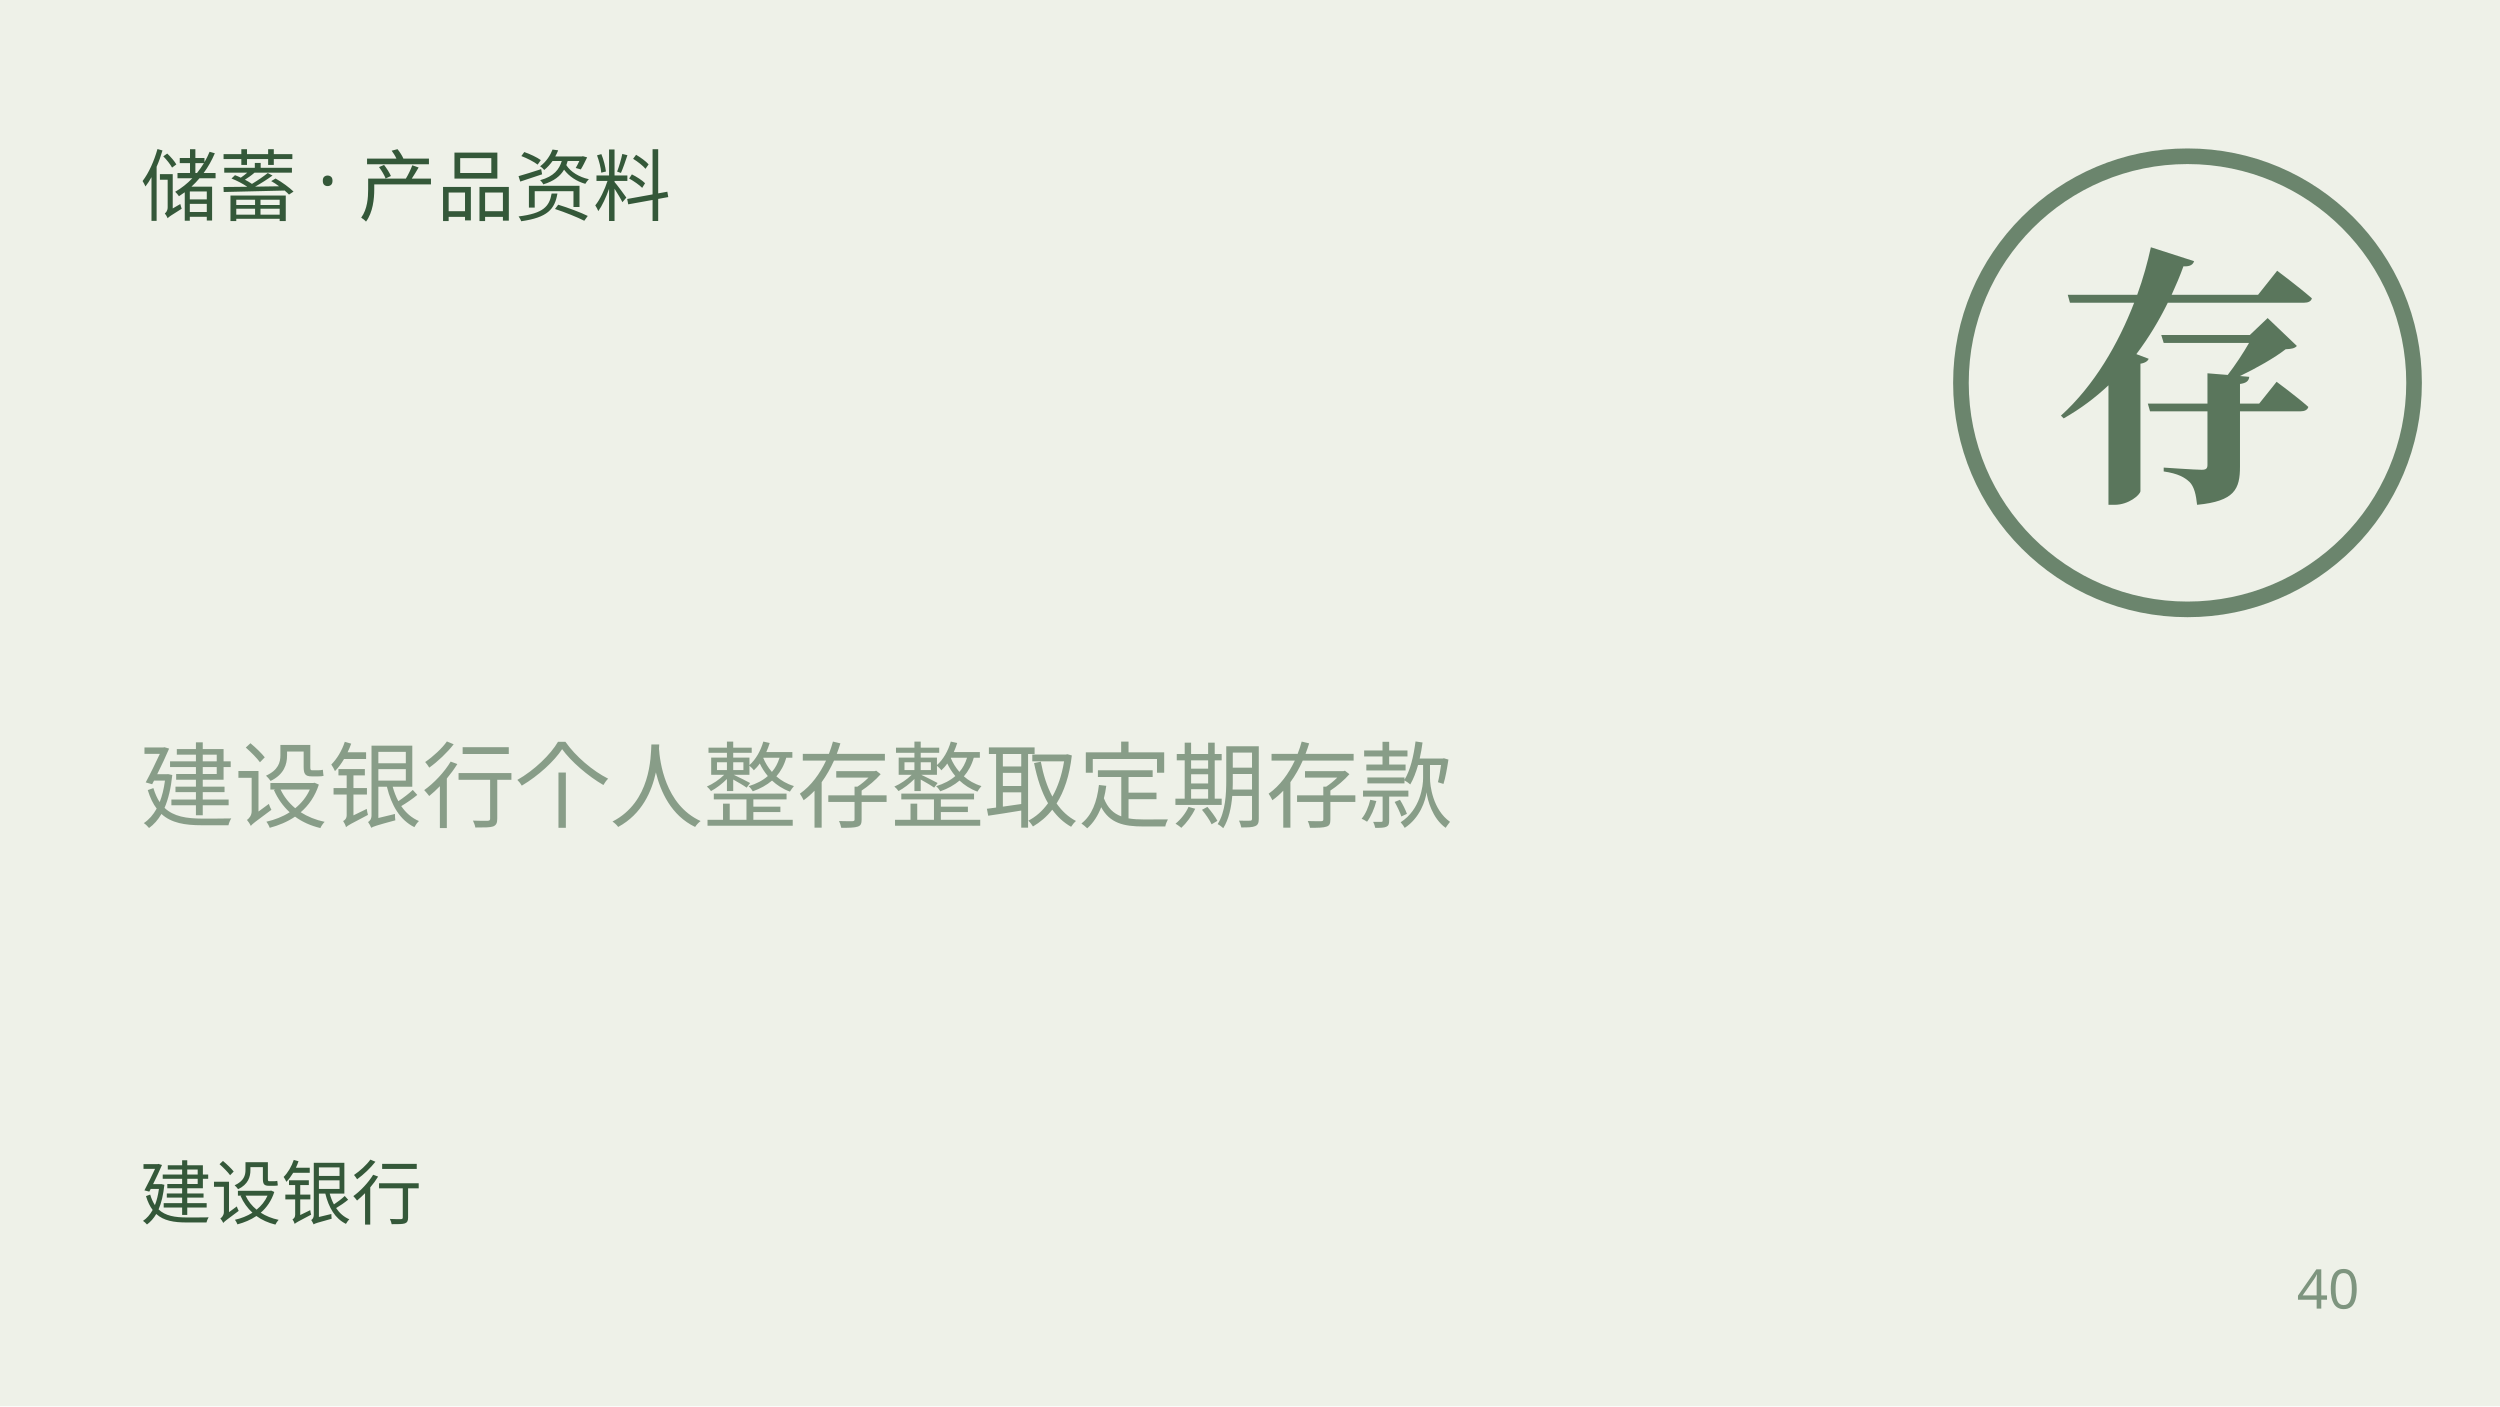
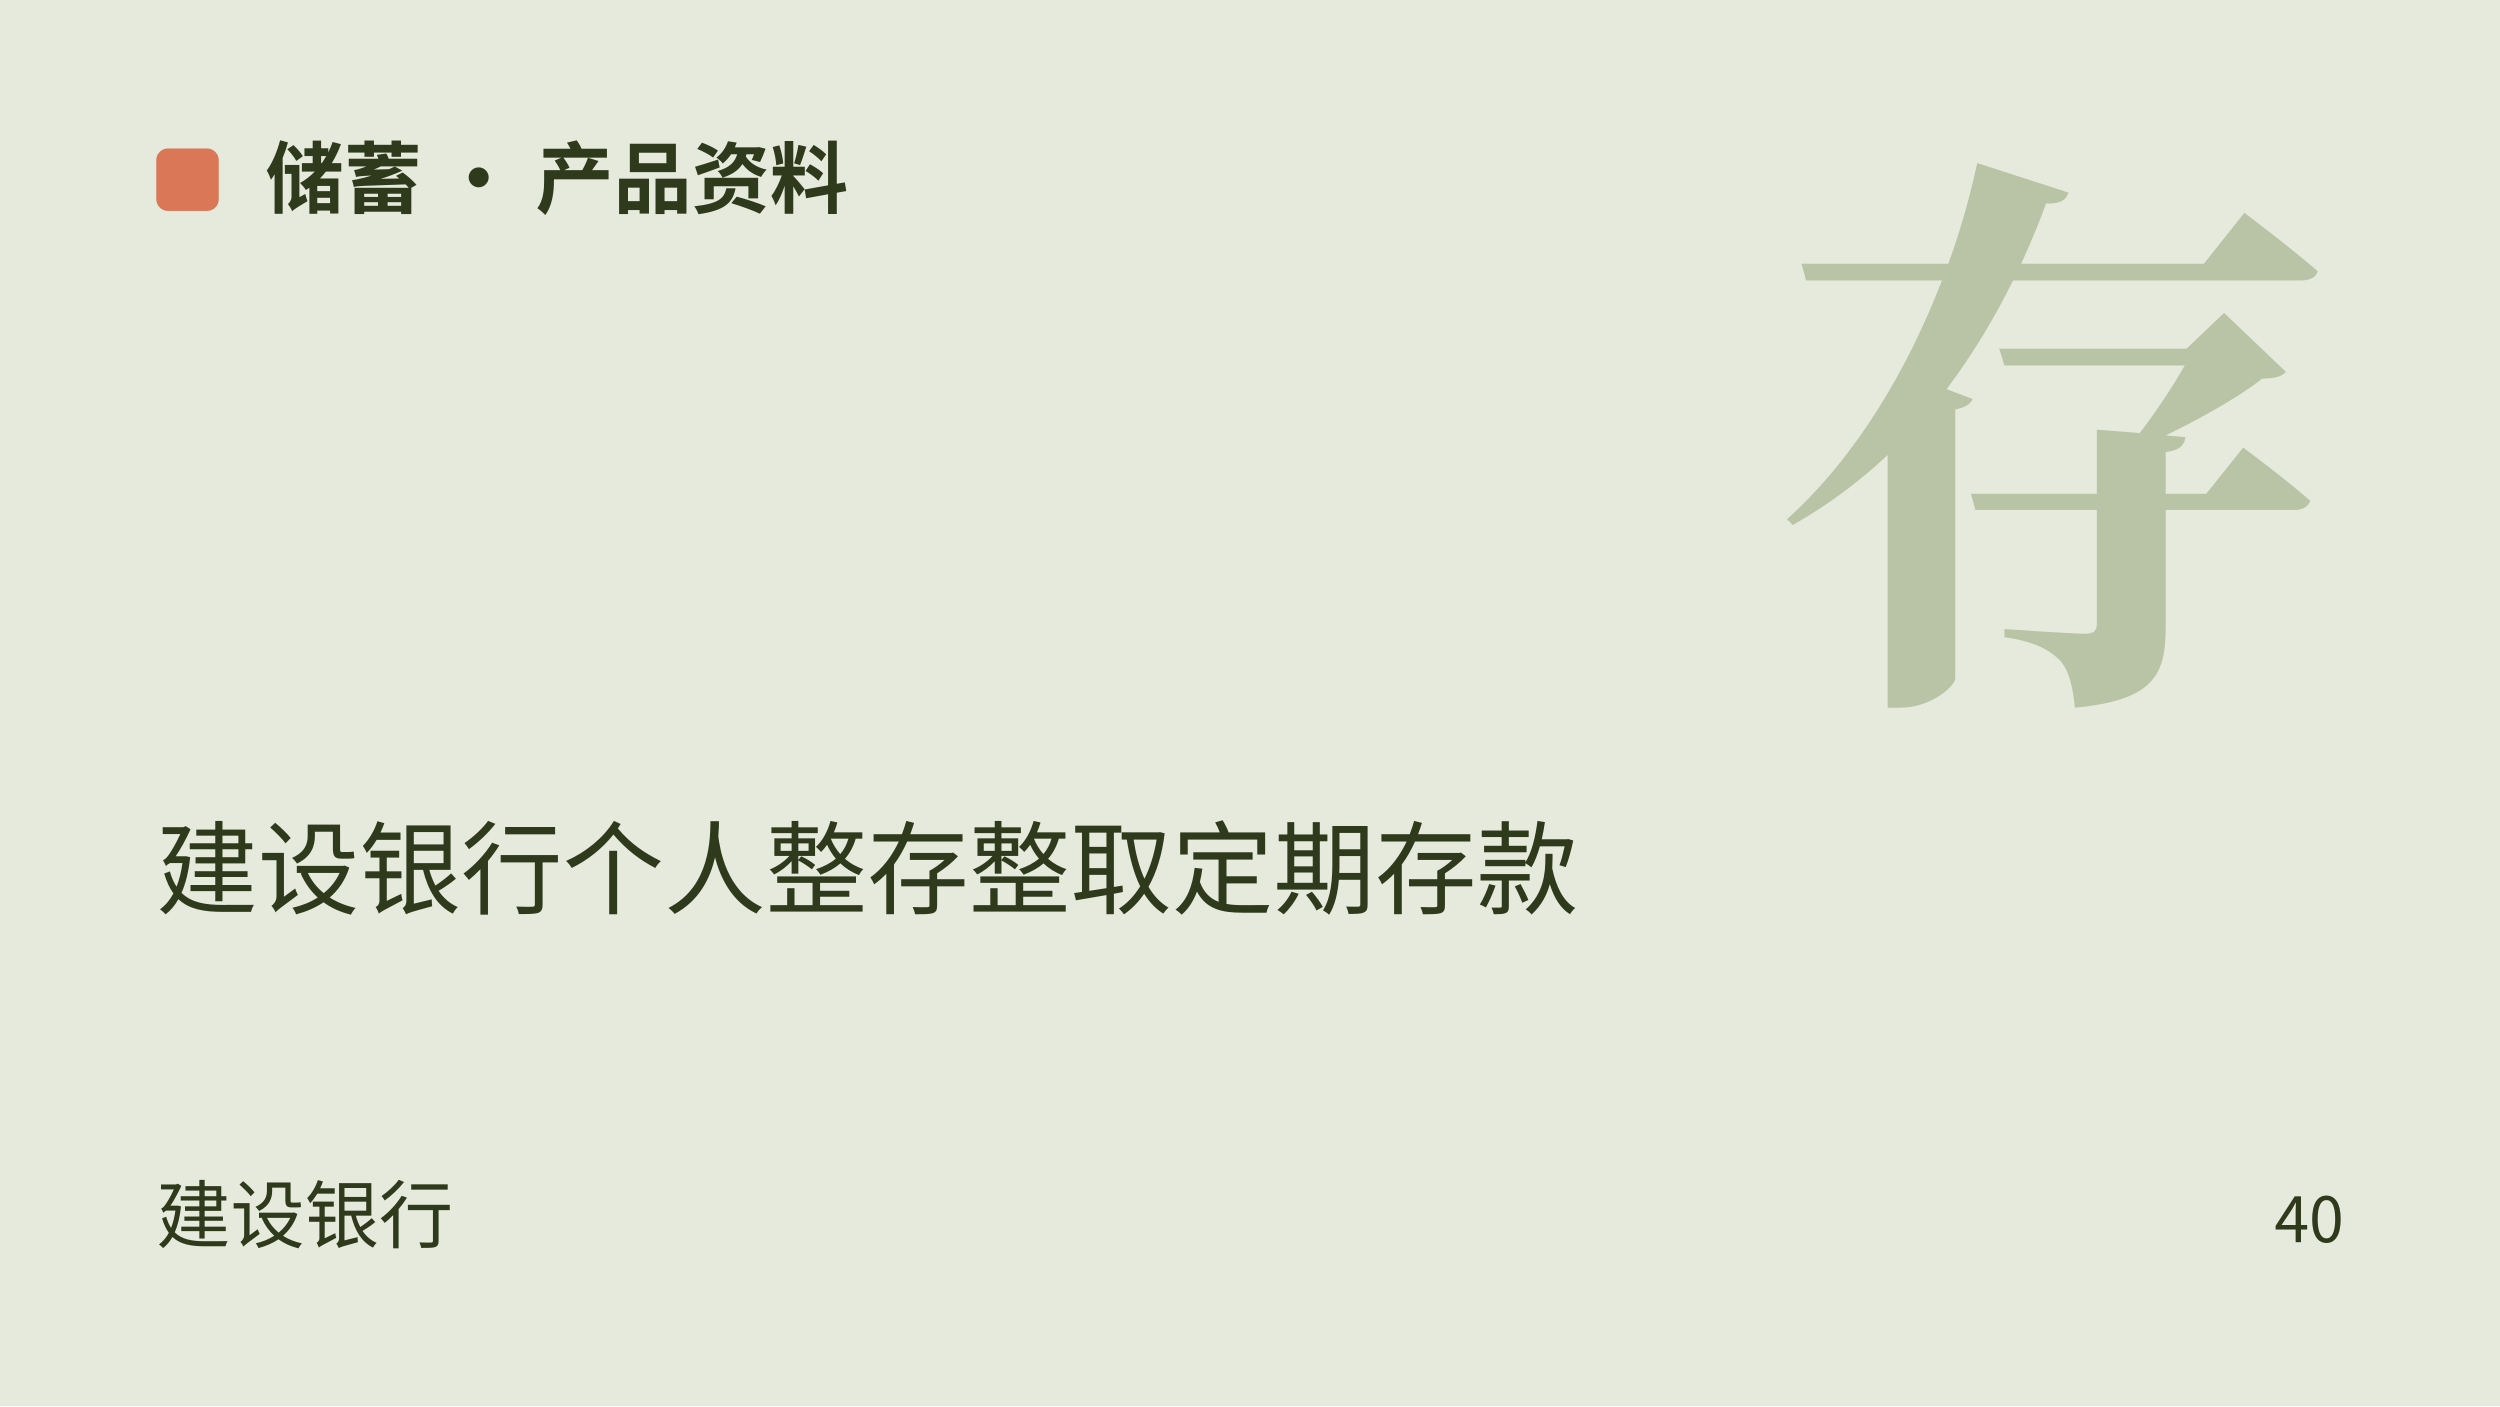
<svg xmlns="http://www.w3.org/2000/svg" width="640" height="360" viewBox="0 0 640 360" role="img" aria-label="建设银行个人整存整取定期存款">
-   <rect width="640" height="360" fill="#eef1e8" />
-   <circle cx="560" cy="98" r="58" fill="none" stroke="#345839" stroke-opacity=".7" stroke-width="4" />
-   <g fill="#345839" font-family="PingFang SC,Microsoft YaHei,sans-serif">
-     <text x="36" y="55" font-size="20">储蓄 · 产品资料</text>
-     <text x="560" y="123" font-size="70" text-anchor="middle" font-family="Songti SC,STSong,Noto Serif CJK SC,SimSun,serif" font-weight="700" opacity=".8">存</text>
-     <text x="36" y="210" font-size="24" opacity=".55">建设银行个人整存整取定期存款</text>
-     <text x="36" y="312" font-size="18">建设银行</text>
-     <text x="604" y="335" font-size="14" text-anchor="end" opacity=".6">40</text>
+   <rect width="640" height="360" fill="#e6eadc" />
+   <text x="600" y="168" font-size="148" text-anchor="end" font-family="Songti SC,STSong,Noto Serif CJK SC,SimSun,serif" font-weight="600" fill="#b8c4a5">存</text>
+   <rect x="40" y="38" width="16" height="16" rx="3" fill="#d97757" />
+   <g fill="#2f3a1c" font-family="PingFang SC,Hiragino Sans GB,Microsoft YaHei,Noto Sans CJK SC,sans-serif">
+     <text x="68" y="53" font-size="20" font-weight="600">储蓄 · 产品资料</text>
+     <text x="40" y="232" font-size="26">建设银行个人整存整取定期存款</text>
+     <text x="40" y="318" font-size="19">建设银行</text>
+     <text x="600" y="318" font-size="16" text-anchor="end">40</text>
  </g>
</svg>
